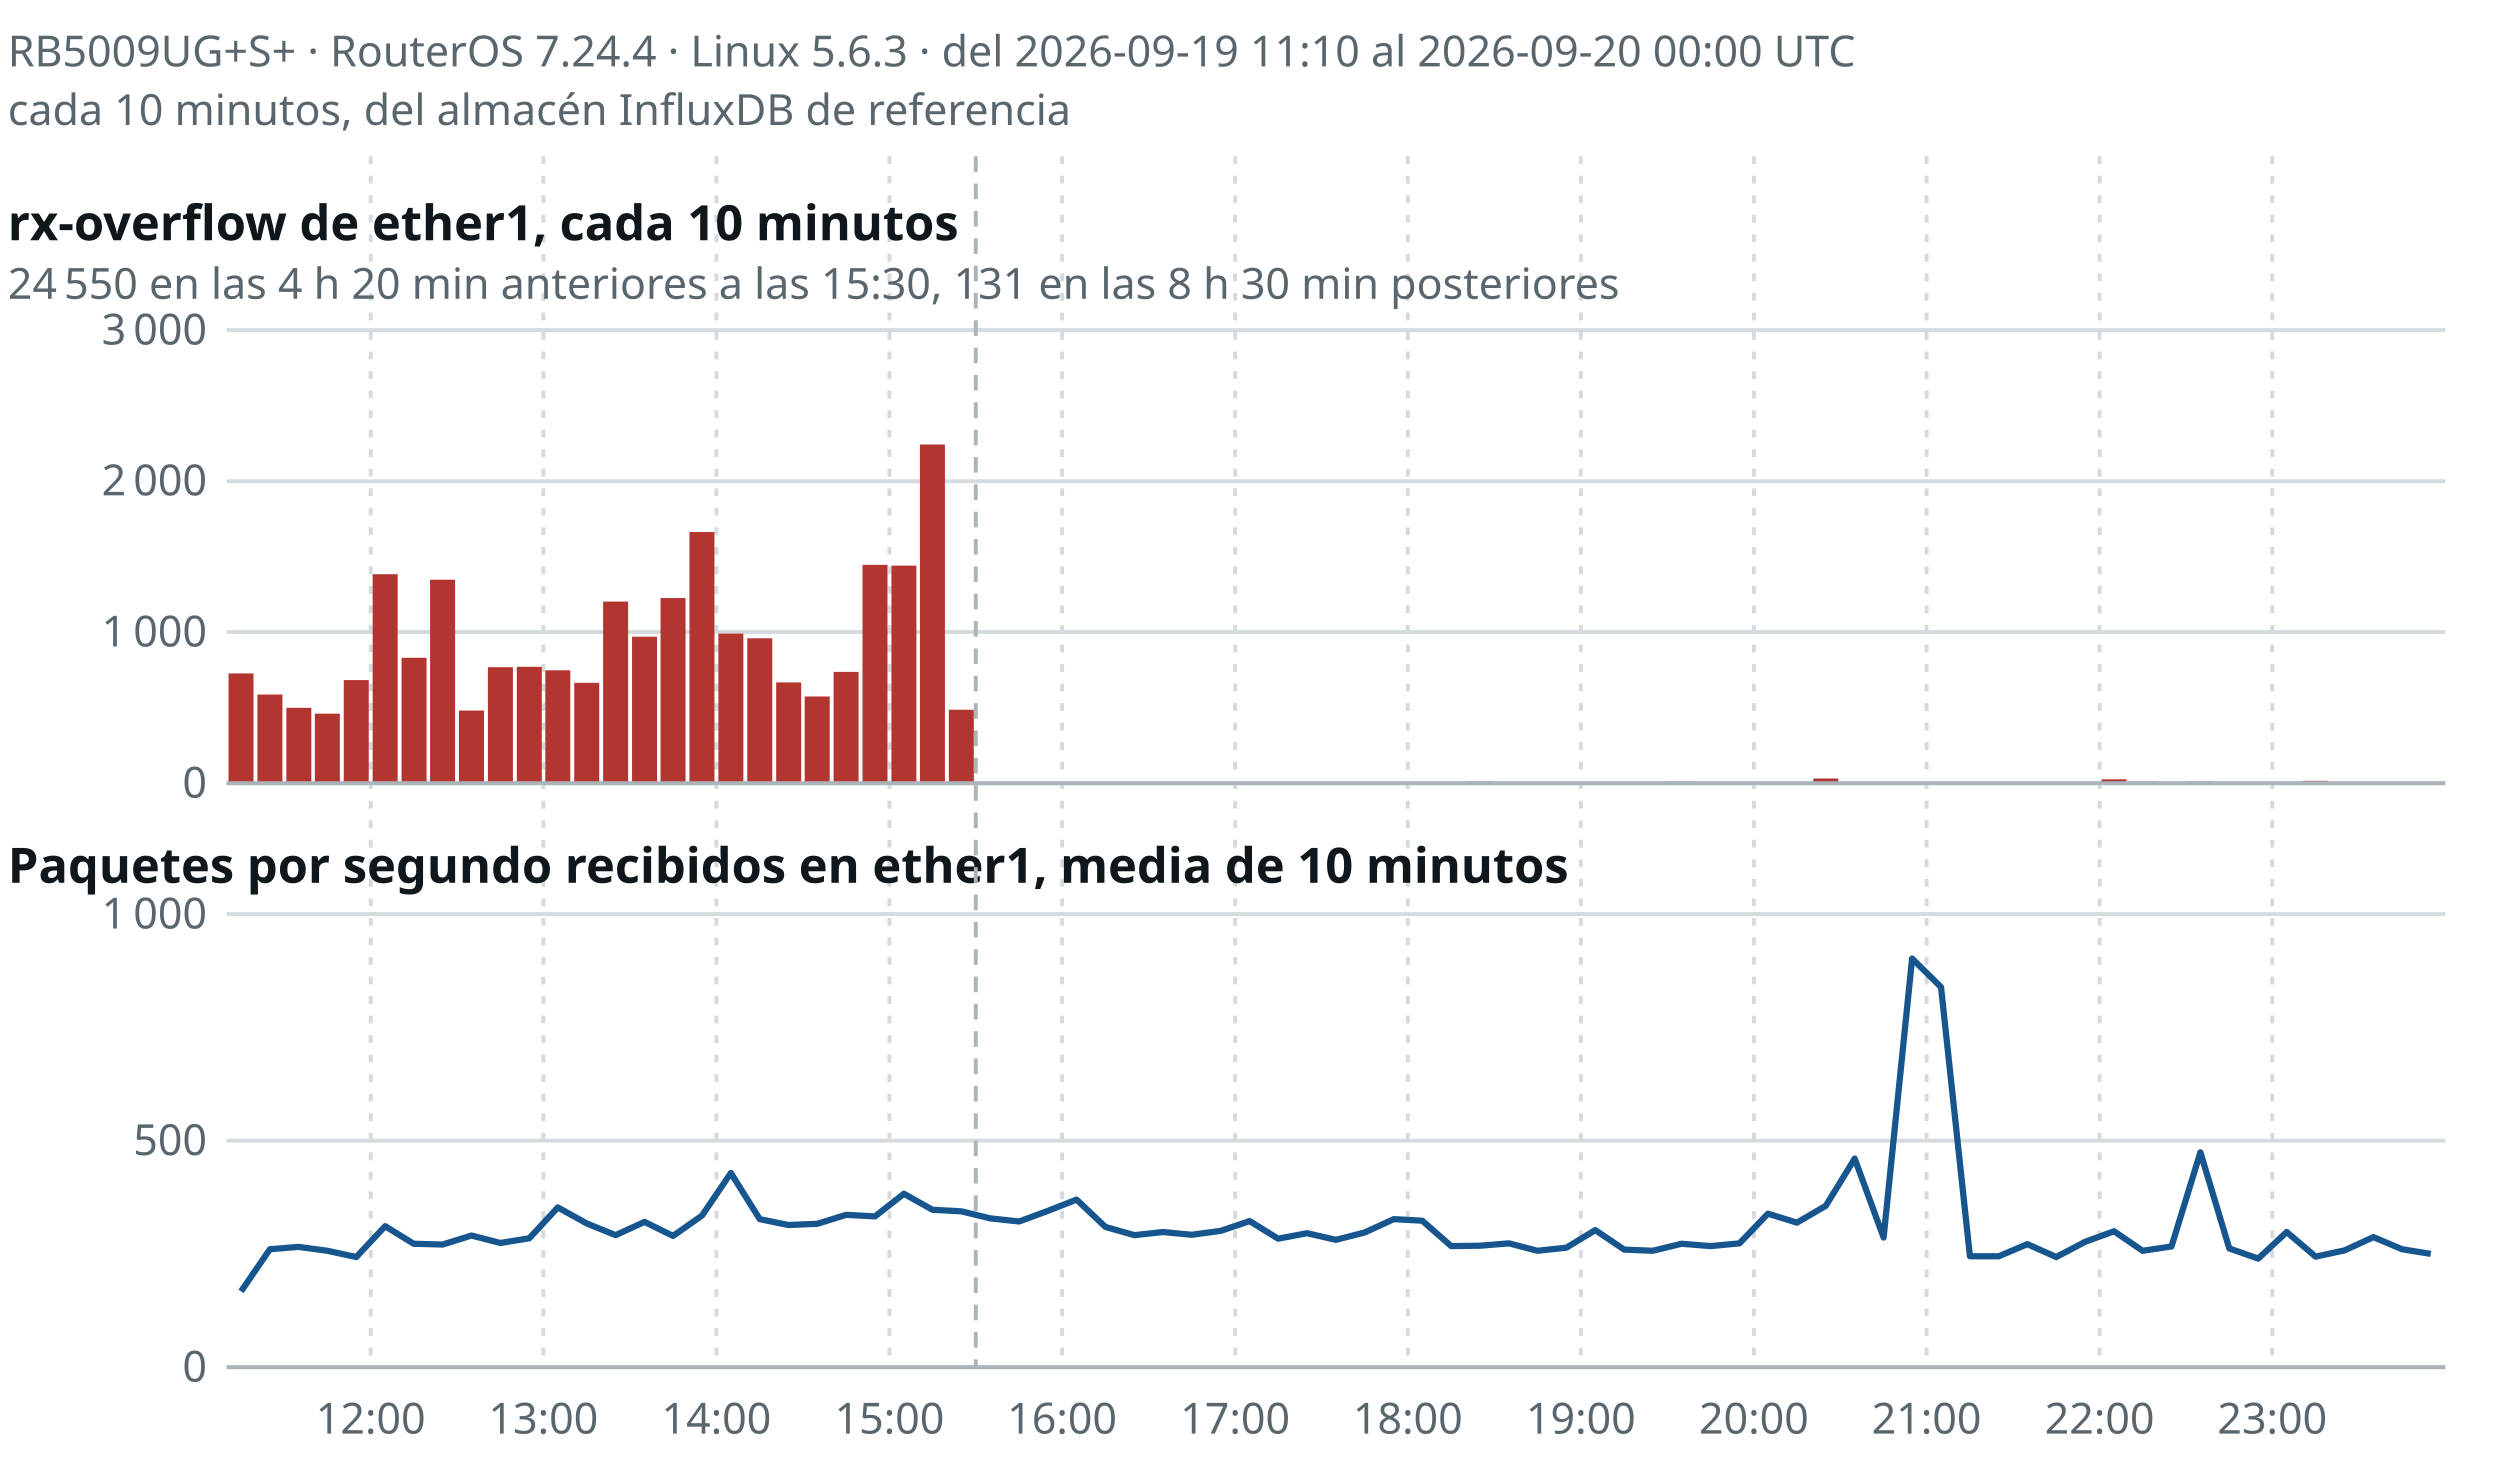
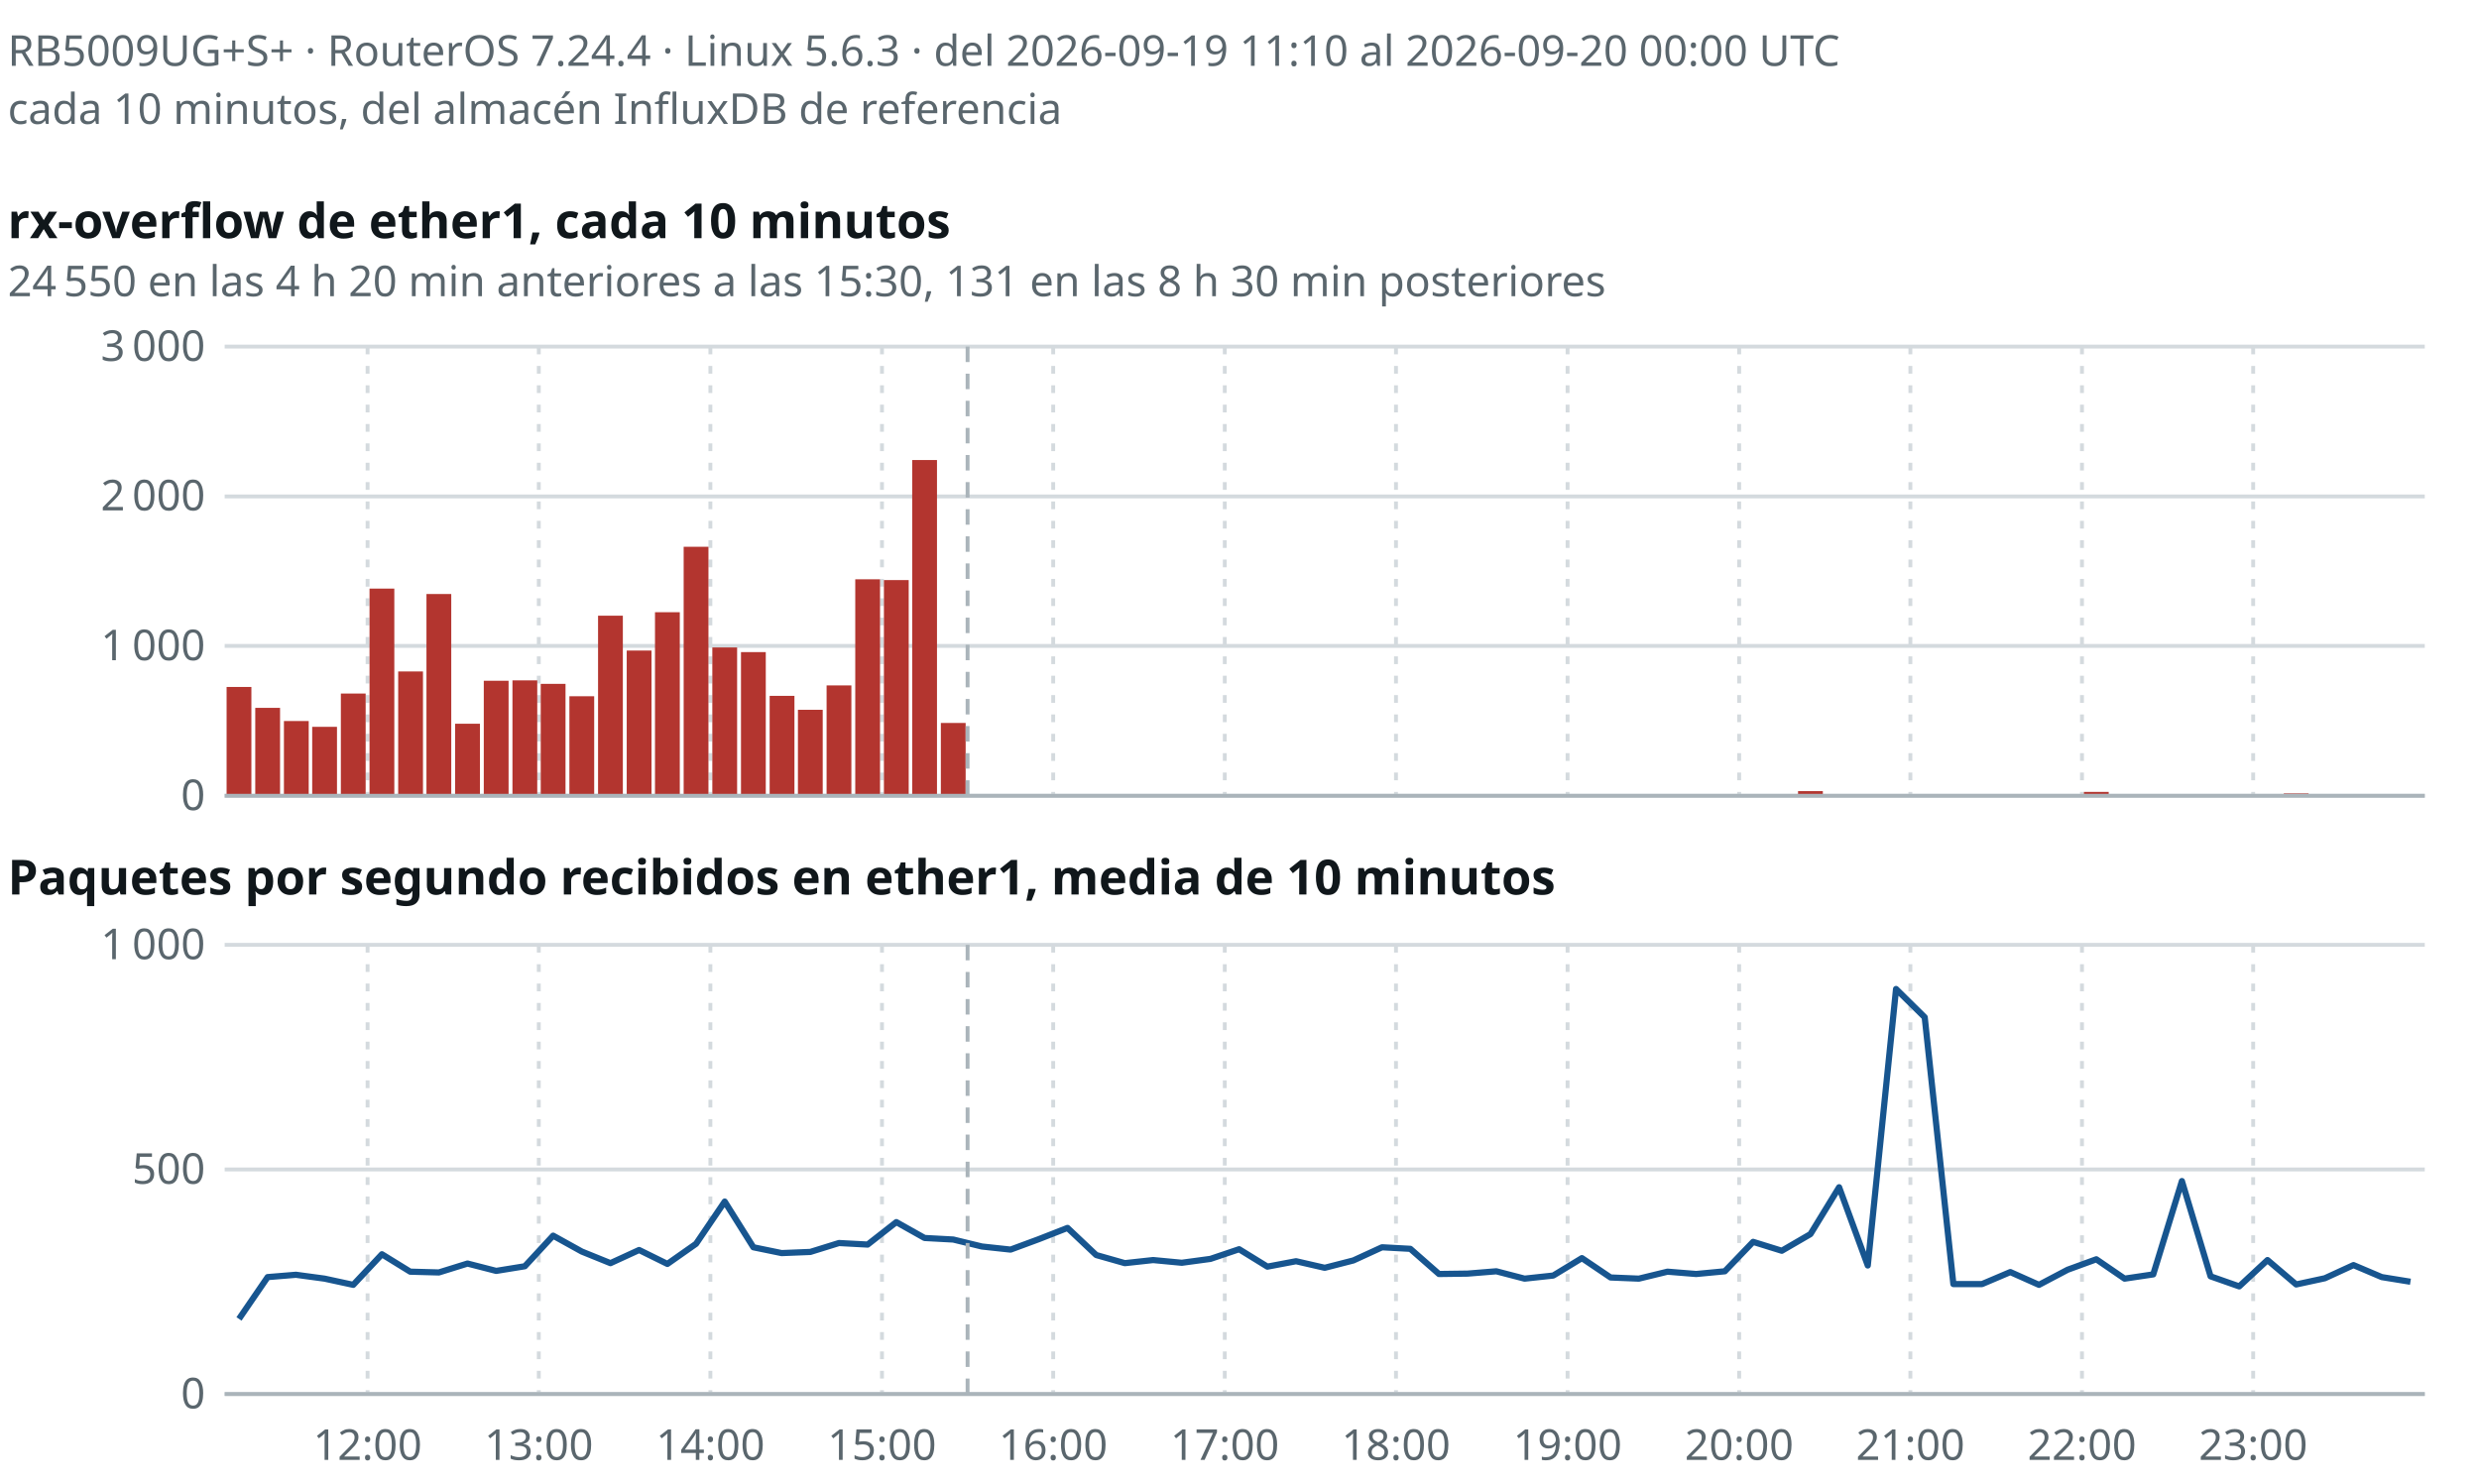
- <svg xmlns="http://www.w3.org/2000/svg" viewBox="0 0 640 373" width="100%" role="img" aria-labelledby="port-overflow-2026-09-19-es-wide-t port-overflow-2026-09-19-es-wide-d">
-   <line x1="58" y1="200.5" x2="626" y2="200.5" stroke="var(--ms-border, #d4dade)" stroke-width="1" />
-   <line x1="58" y1="161.8" x2="626" y2="161.8" stroke="var(--ms-border, #d4dade)" stroke-width="1" />
-   <line x1="58" y1="123.2" x2="626" y2="123.2" stroke="var(--ms-border, #d4dade)" stroke-width="1" />
-   <line x1="58" y1="84.5" x2="626" y2="84.5" stroke="var(--ms-border, #d4dade)" stroke-width="1" />
-   <line x1="58" y1="350" x2="626" y2="350" stroke="var(--ms-border, #d4dade)" stroke-width="1" />
-   <line x1="58" y1="292" x2="626" y2="292" stroke="var(--ms-border, #d4dade)" stroke-width="1" />
-   <line x1="58" y1="234" x2="626" y2="234" stroke="var(--ms-border, #d4dade)" stroke-width="1" />
-   <line x1="94.9" y1="40" x2="94.9" y2="350" stroke="var(--ms-border, #d4dade)" stroke-width="1" stroke-dasharray="2 3" />
-   <line x1="139.1" y1="40" x2="139.1" y2="350" stroke="var(--ms-border, #d4dade)" stroke-width="1" stroke-dasharray="2 3" />
-   <line x1="183.4" y1="40" x2="183.4" y2="350" stroke="var(--ms-border, #d4dade)" stroke-width="1" stroke-dasharray="2 3" />
-   <line x1="227.7" y1="40" x2="227.7" y2="350" stroke="var(--ms-border, #d4dade)" stroke-width="1" stroke-dasharray="2 3" />
-   <line x1="271.9" y1="40" x2="271.9" y2="350" stroke="var(--ms-border, #d4dade)" stroke-width="1" stroke-dasharray="2 3" />
-   <line x1="316.2" y1="40" x2="316.2" y2="350" stroke="var(--ms-border, #d4dade)" stroke-width="1" stroke-dasharray="2 3" />
-   <line x1="360.4" y1="40" x2="360.4" y2="350" stroke="var(--ms-border, #d4dade)" stroke-width="1" stroke-dasharray="2 3" />
-   <line x1="404.7" y1="40" x2="404.7" y2="350" stroke="var(--ms-border, #d4dade)" stroke-width="1" stroke-dasharray="2 3" />
-   <line x1="449" y1="40" x2="449" y2="350" stroke="var(--ms-border, #d4dade)" stroke-width="1" stroke-dasharray="2 3" />
-   <line x1="493.2" y1="40" x2="493.2" y2="350" stroke="var(--ms-border, #d4dade)" stroke-width="1" stroke-dasharray="2 3" />
-   <line x1="537.5" y1="40" x2="537.5" y2="350" stroke="var(--ms-border, #d4dade)" stroke-width="1" stroke-dasharray="2 3" />
-   <line x1="581.7" y1="40" x2="581.7" y2="350" stroke="var(--ms-border, #d4dade)" stroke-width="1" stroke-dasharray="2 3" />
+ <svg xmlns="http://www.w3.org/2000/svg" viewBox="0 0 640 383" width="100%" role="img" aria-labelledby="port-overflow-2026-09-19-es-wide-t port-overflow-2026-09-19-es-wide-d">
+   <line x1="58" y1="205.5" x2="626" y2="205.5" stroke="var(--ms-border, #d4dade)" stroke-width="1" />
+   <line x1="58" y1="166.8" x2="626" y2="166.8" stroke="var(--ms-border, #d4dade)" stroke-width="1" />
+   <line x1="58" y1="128.2" x2="626" y2="128.2" stroke="var(--ms-border, #d4dade)" stroke-width="1" />
+   <line x1="58" y1="89.5" x2="626" y2="89.5" stroke="var(--ms-border, #d4dade)" stroke-width="1" />
+   <line x1="58" y1="360" x2="626" y2="360" stroke="var(--ms-border, #d4dade)" stroke-width="1" />
+   <line x1="58" y1="302" x2="626" y2="302" stroke="var(--ms-border, #d4dade)" stroke-width="1" />
+   <line x1="58" y1="244" x2="626" y2="244" stroke="var(--ms-border, #d4dade)" stroke-width="1" />
+   <line x1="94.9" y1="89.5" x2="94.9" y2="205.5" stroke="var(--ms-border, #d4dade)" stroke-width="1" stroke-dasharray="2 3" />
+   <line x1="94.9" y1="244" x2="94.9" y2="360" stroke="var(--ms-border, #d4dade)" stroke-width="1" stroke-dasharray="2 3" />
+   <line x1="139.1" y1="89.5" x2="139.1" y2="205.5" stroke="var(--ms-border, #d4dade)" stroke-width="1" stroke-dasharray="2 3" />
+   <line x1="139.1" y1="244" x2="139.1" y2="360" stroke="var(--ms-border, #d4dade)" stroke-width="1" stroke-dasharray="2 3" />
+   <line x1="183.4" y1="89.5" x2="183.4" y2="205.5" stroke="var(--ms-border, #d4dade)" stroke-width="1" stroke-dasharray="2 3" />
+   <line x1="183.4" y1="244" x2="183.4" y2="360" stroke="var(--ms-border, #d4dade)" stroke-width="1" stroke-dasharray="2 3" />
+   <line x1="227.7" y1="89.5" x2="227.7" y2="205.5" stroke="var(--ms-border, #d4dade)" stroke-width="1" stroke-dasharray="2 3" />
+   <line x1="227.7" y1="244" x2="227.7" y2="360" stroke="var(--ms-border, #d4dade)" stroke-width="1" stroke-dasharray="2 3" />
+   <line x1="271.9" y1="89.5" x2="271.9" y2="205.5" stroke="var(--ms-border, #d4dade)" stroke-width="1" stroke-dasharray="2 3" />
+   <line x1="271.9" y1="244" x2="271.9" y2="360" stroke="var(--ms-border, #d4dade)" stroke-width="1" stroke-dasharray="2 3" />
+   <line x1="316.2" y1="89.5" x2="316.2" y2="205.5" stroke="var(--ms-border, #d4dade)" stroke-width="1" stroke-dasharray="2 3" />
+   <line x1="316.2" y1="244" x2="316.2" y2="360" stroke="var(--ms-border, #d4dade)" stroke-width="1" stroke-dasharray="2 3" />
+   <line x1="360.4" y1="89.5" x2="360.4" y2="205.5" stroke="var(--ms-border, #d4dade)" stroke-width="1" stroke-dasharray="2 3" />
+   <line x1="360.4" y1="244" x2="360.4" y2="360" stroke="var(--ms-border, #d4dade)" stroke-width="1" stroke-dasharray="2 3" />
+   <line x1="404.7" y1="89.5" x2="404.7" y2="205.5" stroke="var(--ms-border, #d4dade)" stroke-width="1" stroke-dasharray="2 3" />
+   <line x1="404.7" y1="244" x2="404.7" y2="360" stroke="var(--ms-border, #d4dade)" stroke-width="1" stroke-dasharray="2 3" />
+   <line x1="449" y1="89.5" x2="449" y2="205.5" stroke="var(--ms-border, #d4dade)" stroke-width="1" stroke-dasharray="2 3" />
+   <line x1="449" y1="244" x2="449" y2="360" stroke="var(--ms-border, #d4dade)" stroke-width="1" stroke-dasharray="2 3" />
+   <line x1="493.2" y1="89.5" x2="493.2" y2="205.5" stroke="var(--ms-border, #d4dade)" stroke-width="1" stroke-dasharray="2 3" />
+   <line x1="493.2" y1="244" x2="493.2" y2="360" stroke="var(--ms-border, #d4dade)" stroke-width="1" stroke-dasharray="2 3" />
+   <line x1="537.5" y1="89.5" x2="537.5" y2="205.5" stroke="var(--ms-border, #d4dade)" stroke-width="1" stroke-dasharray="2 3" />
+   <line x1="537.5" y1="244" x2="537.5" y2="360" stroke="var(--ms-border, #d4dade)" stroke-width="1" stroke-dasharray="2 3" />
+   <line x1="581.7" y1="89.5" x2="581.7" y2="205.5" stroke="var(--ms-border, #d4dade)" stroke-width="1" stroke-dasharray="2 3" />
+   <line x1="581.7" y1="244" x2="581.7" y2="360" stroke="var(--ms-border, #d4dade)" stroke-width="1" stroke-dasharray="2 3" />
  <text x="2" y="17" font-family="ui-sans-serif,system-ui,sans-serif" font-size="11" fill="var(--ms-muted, #5a666d)">RB5009UG+S+ · RouterOS 7.24.4 · Linux 5.6.3 · del 2026-09-19 11:10 al 2026-09-20 00:00 UTC</text>
  <text x="2" y="32" font-family="ui-sans-serif,system-ui,sans-serif" font-size="11" fill="var(--ms-muted, #5a666d)">cada 10 minutos, del almacén InfluxDB de referencia</text>
  <text x="2" y="61.5" font-family="ui-sans-serif,system-ui,sans-serif" font-size="12.5" font-weight="600" fill="var(--ms-heading, #10171b)">rx-overflow de ether1, cada 10 minutos</text>
  <text x="2" y="76.5" font-family="ui-sans-serif,system-ui,sans-serif" font-size="11" fill="var(--ms-muted, #5a666d)">24 550 en las 4 h 20 min anteriores a las 15:30, 131 en las 8 h 30 min posteriores</text>
-   <text x="53" y="204.2" text-anchor="end" font-family="ui-sans-serif,system-ui,sans-serif" font-size="11" fill="var(--ms-muted, #5a666d)">0</text>
-   <text x="53" y="165.5" text-anchor="end" font-family="ui-sans-serif,system-ui,sans-serif" font-size="11" fill="var(--ms-muted, #5a666d)">1 000</text>
-   <text x="53" y="126.8" text-anchor="end" font-family="ui-sans-serif,system-ui,sans-serif" font-size="11" fill="var(--ms-muted, #5a666d)">2 000</text>
-   <text x="53" y="88.2" text-anchor="end" font-family="ui-sans-serif,system-ui,sans-serif" font-size="11" fill="var(--ms-muted, #5a666d)">3 000</text>
-   <rect x="58.5" y="172.4" width="6.4" height="28.1" fill="var(--ms-status-bad, #b3352f)" />
-   <rect x="65.9" y="177.8" width="6.4" height="22.7" fill="var(--ms-status-bad, #b3352f)" />
-   <rect x="73.3" y="181.2" width="6.4" height="19.3" fill="var(--ms-status-bad, #b3352f)" />
-   <rect x="80.6" y="182.7" width="6.4" height="17.8" fill="var(--ms-status-bad, #b3352f)" />
-   <rect x="88" y="174.1" width="6.4" height="26.4" fill="var(--ms-status-bad, #b3352f)" />
-   <rect x="95.4" y="147" width="6.4" height="53.5" fill="var(--ms-status-bad, #b3352f)" />
-   <rect x="102.8" y="168.4" width="6.4" height="32.1" fill="var(--ms-status-bad, #b3352f)" />
-   <rect x="110.1" y="148.4" width="6.4" height="52.1" fill="var(--ms-status-bad, #b3352f)" />
-   <rect x="117.5" y="181.9" width="6.4" height="18.6" fill="var(--ms-status-bad, #b3352f)" />
-   <rect x="124.9" y="170.8" width="6.4" height="29.7" fill="var(--ms-status-bad, #b3352f)" />
-   <rect x="132.3" y="170.7" width="6.4" height="29.8" fill="var(--ms-status-bad, #b3352f)" />
-   <rect x="139.6" y="171.6" width="6.4" height="28.9" fill="var(--ms-status-bad, #b3352f)" />
-   <rect x="147" y="174.8" width="6.4" height="25.7" fill="var(--ms-status-bad, #b3352f)" />
-   <rect x="154.4" y="154" width="6.4" height="46.5" fill="var(--ms-status-bad, #b3352f)" />
-   <rect x="161.8" y="163" width="6.4" height="37.5" fill="var(--ms-status-bad, #b3352f)" />
-   <rect x="169.1" y="153.1" width="6.4" height="47.4" fill="var(--ms-status-bad, #b3352f)" />
-   <rect x="176.5" y="136.2" width="6.4" height="64.3" fill="var(--ms-status-bad, #b3352f)" />
-   <rect x="183.9" y="162.2" width="6.4" height="38.3" fill="var(--ms-status-bad, #b3352f)" />
-   <rect x="191.3" y="163.4" width="6.4" height="37.1" fill="var(--ms-status-bad, #b3352f)" />
-   <rect x="198.7" y="174.7" width="6.4" height="25.8" fill="var(--ms-status-bad, #b3352f)" />
-   <rect x="206" y="178.3" width="6.4" height="22.2" fill="var(--ms-status-bad, #b3352f)" />
-   <rect x="213.4" y="172" width="6.4" height="28.5" fill="var(--ms-status-bad, #b3352f)" />
-   <rect x="220.8" y="144.6" width="6.4" height="55.9" fill="var(--ms-status-bad, #b3352f)" />
-   <rect x="228.2" y="144.8" width="6.4" height="55.7" fill="var(--ms-status-bad, #b3352f)" />
-   <rect x="235.5" y="113.8" width="6.4" height="86.7" fill="var(--ms-status-bad, #b3352f)" />
-   <rect x="242.9" y="181.7" width="6.4" height="18.8" fill="var(--ms-status-bad, #b3352f)" />
-   <rect x="338.8" y="200.4" width="6.4" height="0.1" fill="var(--ms-status-bad, #b3352f)" />
-   <rect x="375.7" y="200.1" width="6.4" height="0.4" fill="var(--ms-status-bad, #b3352f)" />
-   <rect x="427.3" y="200.1" width="6.4" height="0.4" fill="var(--ms-status-bad, #b3352f)" />
-   <rect x="464.2" y="199.3" width="6.4" height="1.2" fill="var(--ms-status-bad, #b3352f)" />
-   <rect x="493.7" y="200.4" width="6.4" height="0.1" fill="var(--ms-status-bad, #b3352f)" />
-   <rect x="523.2" y="200.2" width="6.4" height="0.3" fill="var(--ms-status-bad, #b3352f)" />
-   <rect x="538" y="199.5" width="6.4" height="1" fill="var(--ms-status-bad, #b3352f)" />
-   <rect x="545.4" y="200.1" width="6.4" height="0.4" fill="var(--ms-status-bad, #b3352f)" />
-   <rect x="560.1" y="200.1" width="6.4" height="0.4" fill="var(--ms-status-bad, #b3352f)" />
-   <rect x="582.2" y="200.2" width="6.4" height="0.3" fill="var(--ms-status-bad, #b3352f)" />
-   <rect x="589.6" y="199.9" width="6.4" height="0.6" fill="var(--ms-status-bad, #b3352f)" />
-   <line x1="58" y1="200.5" x2="626" y2="200.5" stroke="var(--ms-border-strong, #aab4ba)" stroke-width="1" />
-   <text x="2" y="226" font-family="ui-sans-serif,system-ui,sans-serif" font-size="12.5" font-weight="600" fill="var(--ms-heading, #10171b)">Paquetes por segundo recibidos en ether1, media de 10 minutos</text>
-   <text x="53" y="353.7" text-anchor="end" font-family="ui-sans-serif,system-ui,sans-serif" font-size="11" fill="var(--ms-muted, #5a666d)">0</text>
-   <text x="53" y="295.7" text-anchor="end" font-family="ui-sans-serif,system-ui,sans-serif" font-size="11" fill="var(--ms-muted, #5a666d)">500</text>
-   <text x="53" y="237.7" text-anchor="end" font-family="ui-sans-serif,system-ui,sans-serif" font-size="11" fill="var(--ms-muted, #5a666d)">1 000</text>
-   <path d="M61.7 330.6L69.1 319.8L76.4 319.2L83.8 320.2L91.2 321.8L98.6 313.9L105.9 318.4L113.3 318.6L120.7 316.3L128.1 318.2L135.5 317L142.8 309.1L150.2 313.2L157.6 316.2L165 312.8L172.3 316.4L179.7 311.2L187.1 300.3L194.5 312.1L201.8 313.6L209.2 313.3L216.6 311L224 311.4L231.4 305.6L238.7 309.7L246.1 310.1L253.5 311.9L260.9 312.7L268.2 310L275.6 307.1L283 314.1L290.4 316.2L297.7 315.4L305.1 316.1L312.5 315.1L319.9 312.6L327.2 317.1L334.6 315.7L342 317.4L349.4 315.5L356.8 312.1L364.1 312.5L371.5 319L378.9 318.9L386.3 318.3L393.6 320.2L401 319.4L408.4 314.9L415.8 319.9L423.1 320.2L430.5 318.4L437.9 319L445.3 318.3L452.6 310.7L460 313L467.4 308.7L474.8 296.6L482.2 316.8L489.5 245.4L496.9 252.7L504.3 321.6L511.7 321.6L519 318.5L526.4 321.8L533.8 317.9L541.2 315.2L548.5 320.2L555.9 319.1L563.3 295L570.7 319.6L578.1 322.2L585.4 315.4L592.8 321.7L600.2 320.1L607.6 316.7L614.9 319.8L622.3 321" fill="none" stroke="var(--ms-info, #17558f)" stroke-width="1.6" stroke-linejoin="round" />
-   <line x1="58" y1="350" x2="626" y2="350" stroke="var(--ms-border-strong, #aab4ba)" stroke-width="1" />
-   <line x1="249.8" y1="40" x2="249.8" y2="350" stroke="var(--ms-border-strong, #aab4ba)" stroke-width="1" stroke-dasharray="4 3" />
-   <text x="94.9" y="367" text-anchor="middle" font-family="ui-sans-serif,system-ui,sans-serif" font-size="11" fill="var(--ms-muted, #5a666d)">12:00</text>
-   <text x="139.1" y="367" text-anchor="middle" font-family="ui-sans-serif,system-ui,sans-serif" font-size="11" fill="var(--ms-muted, #5a666d)">13:00</text>
-   <text x="183.4" y="367" text-anchor="middle" font-family="ui-sans-serif,system-ui,sans-serif" font-size="11" fill="var(--ms-muted, #5a666d)">14:00</text>
-   <text x="227.7" y="367" text-anchor="middle" font-family="ui-sans-serif,system-ui,sans-serif" font-size="11" fill="var(--ms-muted, #5a666d)">15:00</text>
-   <text x="271.9" y="367" text-anchor="middle" font-family="ui-sans-serif,system-ui,sans-serif" font-size="11" fill="var(--ms-muted, #5a666d)">16:00</text>
-   <text x="316.2" y="367" text-anchor="middle" font-family="ui-sans-serif,system-ui,sans-serif" font-size="11" fill="var(--ms-muted, #5a666d)">17:00</text>
-   <text x="360.4" y="367" text-anchor="middle" font-family="ui-sans-serif,system-ui,sans-serif" font-size="11" fill="var(--ms-muted, #5a666d)">18:00</text>
-   <text x="404.7" y="367" text-anchor="middle" font-family="ui-sans-serif,system-ui,sans-serif" font-size="11" fill="var(--ms-muted, #5a666d)">19:00</text>
-   <text x="449" y="367" text-anchor="middle" font-family="ui-sans-serif,system-ui,sans-serif" font-size="11" fill="var(--ms-muted, #5a666d)">20:00</text>
-   <text x="493.2" y="367" text-anchor="middle" font-family="ui-sans-serif,system-ui,sans-serif" font-size="11" fill="var(--ms-muted, #5a666d)">21:00</text>
-   <text x="537.5" y="367" text-anchor="middle" font-family="ui-sans-serif,system-ui,sans-serif" font-size="11" fill="var(--ms-muted, #5a666d)">22:00</text>
-   <text x="581.7" y="367" text-anchor="middle" font-family="ui-sans-serif,system-ui,sans-serif" font-size="11" fill="var(--ms-muted, #5a666d)">23:00</text>
+   <text x="53" y="209.2" text-anchor="end" font-family="ui-sans-serif,system-ui,sans-serif" font-size="11" fill="var(--ms-muted, #5a666d)">0</text>
+   <text x="53" y="170.5" text-anchor="end" font-family="ui-sans-serif,system-ui,sans-serif" font-size="11" fill="var(--ms-muted, #5a666d)">1 000</text>
+   <text x="53" y="131.8" text-anchor="end" font-family="ui-sans-serif,system-ui,sans-serif" font-size="11" fill="var(--ms-muted, #5a666d)">2 000</text>
+   <text x="53" y="93.2" text-anchor="end" font-family="ui-sans-serif,system-ui,sans-serif" font-size="11" fill="var(--ms-muted, #5a666d)">3 000</text>
+   <rect x="58.5" y="177.4" width="6.4" height="28.1" fill="var(--ms-status-bad, #b3352f)" />
+   <rect x="65.9" y="182.8" width="6.4" height="22.7" fill="var(--ms-status-bad, #b3352f)" />
+   <rect x="73.3" y="186.2" width="6.4" height="19.3" fill="var(--ms-status-bad, #b3352f)" />
+   <rect x="80.6" y="187.7" width="6.4" height="17.8" fill="var(--ms-status-bad, #b3352f)" />
+   <rect x="88" y="179.1" width="6.4" height="26.4" fill="var(--ms-status-bad, #b3352f)" />
+   <rect x="95.4" y="152" width="6.4" height="53.5" fill="var(--ms-status-bad, #b3352f)" />
+   <rect x="102.8" y="173.4" width="6.4" height="32.1" fill="var(--ms-status-bad, #b3352f)" />
+   <rect x="110.1" y="153.4" width="6.4" height="52.1" fill="var(--ms-status-bad, #b3352f)" />
+   <rect x="117.5" y="186.9" width="6.4" height="18.6" fill="var(--ms-status-bad, #b3352f)" />
+   <rect x="124.9" y="175.8" width="6.4" height="29.7" fill="var(--ms-status-bad, #b3352f)" />
+   <rect x="132.3" y="175.7" width="6.4" height="29.8" fill="var(--ms-status-bad, #b3352f)" />
+   <rect x="139.6" y="176.6" width="6.4" height="28.9" fill="var(--ms-status-bad, #b3352f)" />
+   <rect x="147" y="179.8" width="6.4" height="25.7" fill="var(--ms-status-bad, #b3352f)" />
+   <rect x="154.4" y="159" width="6.4" height="46.5" fill="var(--ms-status-bad, #b3352f)" />
+   <rect x="161.8" y="168" width="6.4" height="37.5" fill="var(--ms-status-bad, #b3352f)" />
+   <rect x="169.1" y="158.1" width="6.4" height="47.4" fill="var(--ms-status-bad, #b3352f)" />
+   <rect x="176.5" y="141.2" width="6.4" height="64.3" fill="var(--ms-status-bad, #b3352f)" />
+   <rect x="183.9" y="167.2" width="6.4" height="38.3" fill="var(--ms-status-bad, #b3352f)" />
+   <rect x="191.3" y="168.4" width="6.4" height="37.1" fill="var(--ms-status-bad, #b3352f)" />
+   <rect x="198.7" y="179.7" width="6.4" height="25.8" fill="var(--ms-status-bad, #b3352f)" />
+   <rect x="206" y="183.3" width="6.4" height="22.2" fill="var(--ms-status-bad, #b3352f)" />
+   <rect x="213.4" y="177" width="6.4" height="28.5" fill="var(--ms-status-bad, #b3352f)" />
+   <rect x="220.8" y="149.6" width="6.4" height="55.9" fill="var(--ms-status-bad, #b3352f)" />
+   <rect x="228.2" y="149.8" width="6.4" height="55.7" fill="var(--ms-status-bad, #b3352f)" />
+   <rect x="235.5" y="118.8" width="6.4" height="86.7" fill="var(--ms-status-bad, #b3352f)" />
+   <rect x="242.9" y="186.7" width="6.4" height="18.8" fill="var(--ms-status-bad, #b3352f)" />
+   <rect x="338.8" y="205.4" width="6.4" height="0.1" fill="var(--ms-status-bad, #b3352f)" />
+   <rect x="375.7" y="205.1" width="6.4" height="0.4" fill="var(--ms-status-bad, #b3352f)" />
+   <rect x="427.3" y="205.1" width="6.4" height="0.4" fill="var(--ms-status-bad, #b3352f)" />
+   <rect x="464.2" y="204.3" width="6.4" height="1.2" fill="var(--ms-status-bad, #b3352f)" />
+   <rect x="493.7" y="205.4" width="6.4" height="0.1" fill="var(--ms-status-bad, #b3352f)" />
+   <rect x="523.2" y="205.2" width="6.4" height="0.3" fill="var(--ms-status-bad, #b3352f)" />
+   <rect x="538" y="204.5" width="6.4" height="1" fill="var(--ms-status-bad, #b3352f)" />
+   <rect x="545.4" y="205.1" width="6.4" height="0.4" fill="var(--ms-status-bad, #b3352f)" />
+   <rect x="560.1" y="205.1" width="6.4" height="0.4" fill="var(--ms-status-bad, #b3352f)" />
+   <rect x="582.2" y="205.2" width="6.4" height="0.3" fill="var(--ms-status-bad, #b3352f)" />
+   <rect x="589.6" y="204.9" width="6.4" height="0.6" fill="var(--ms-status-bad, #b3352f)" />
+   <line x1="58" y1="205.5" x2="626" y2="205.5" stroke="var(--ms-border-strong, #aab4ba)" stroke-width="1" />
+   <text x="2" y="231" font-family="ui-sans-serif,system-ui,sans-serif" font-size="12.5" font-weight="600" fill="var(--ms-heading, #10171b)">Paquetes por segundo recibidos en ether1, media de 10 minutos</text>
+   <text x="53" y="363.7" text-anchor="end" font-family="ui-sans-serif,system-ui,sans-serif" font-size="11" fill="var(--ms-muted, #5a666d)">0</text>
+   <text x="53" y="305.7" text-anchor="end" font-family="ui-sans-serif,system-ui,sans-serif" font-size="11" fill="var(--ms-muted, #5a666d)">500</text>
+   <text x="53" y="247.7" text-anchor="end" font-family="ui-sans-serif,system-ui,sans-serif" font-size="11" fill="var(--ms-muted, #5a666d)">1 000</text>
+   <path d="M61.7 340.6L69.1 329.8L76.4 329.2L83.8 330.2L91.2 331.8L98.6 323.9L105.9 328.4L113.3 328.6L120.7 326.3L128.1 328.2L135.5 327L142.8 319.1L150.2 323.2L157.6 326.2L165 322.8L172.3 326.4L179.7 321.2L187.1 310.3L194.5 322.1L201.8 323.6L209.2 323.3L216.6 321L224 321.4L231.4 315.6L238.7 319.7L246.1 320.1L253.5 321.9L260.9 322.7L268.2 320L275.6 317.1L283 324.1L290.4 326.2L297.7 325.4L305.1 326.1L312.5 325.1L319.9 322.6L327.2 327.1L334.6 325.7L342 327.4L349.4 325.5L356.8 322.1L364.1 322.5L371.5 329L378.9 328.9L386.3 328.3L393.6 330.2L401 329.4L408.4 324.9L415.8 329.9L423.1 330.2L430.5 328.4L437.9 329L445.3 328.3L452.6 320.7L460 323L467.4 318.7L474.8 306.6L482.2 326.8L489.5 255.4L496.9 262.7L504.3 331.6L511.7 331.6L519 328.5L526.4 331.8L533.8 327.9L541.2 325.2L548.5 330.2L555.9 329.1L563.3 305L570.7 329.6L578.1 332.2L585.4 325.4L592.8 331.7L600.2 330.1L607.6 326.7L614.9 329.8L622.3 331" fill="none" stroke="var(--ms-info, #17558f)" stroke-width="1.6" stroke-linejoin="round" />
+   <line x1="58" y1="360" x2="626" y2="360" stroke="var(--ms-border-strong, #aab4ba)" stroke-width="1" />
+   <line x1="249.8" y1="89.5" x2="249.8" y2="205.5" stroke="var(--ms-border-strong, #aab4ba)" stroke-width="1" stroke-dasharray="4 3" />
+   <line x1="249.8" y1="244" x2="249.8" y2="360" stroke="var(--ms-border-strong, #aab4ba)" stroke-width="1" stroke-dasharray="4 3" />
+   <text x="94.9" y="377" text-anchor="middle" font-family="ui-sans-serif,system-ui,sans-serif" font-size="11" fill="var(--ms-muted, #5a666d)">12:00</text>
+   <text x="139.1" y="377" text-anchor="middle" font-family="ui-sans-serif,system-ui,sans-serif" font-size="11" fill="var(--ms-muted, #5a666d)">13:00</text>
+   <text x="183.4" y="377" text-anchor="middle" font-family="ui-sans-serif,system-ui,sans-serif" font-size="11" fill="var(--ms-muted, #5a666d)">14:00</text>
+   <text x="227.7" y="377" text-anchor="middle" font-family="ui-sans-serif,system-ui,sans-serif" font-size="11" fill="var(--ms-muted, #5a666d)">15:00</text>
+   <text x="271.9" y="377" text-anchor="middle" font-family="ui-sans-serif,system-ui,sans-serif" font-size="11" fill="var(--ms-muted, #5a666d)">16:00</text>
+   <text x="316.2" y="377" text-anchor="middle" font-family="ui-sans-serif,system-ui,sans-serif" font-size="11" fill="var(--ms-muted, #5a666d)">17:00</text>
+   <text x="360.4" y="377" text-anchor="middle" font-family="ui-sans-serif,system-ui,sans-serif" font-size="11" fill="var(--ms-muted, #5a666d)">18:00</text>
+   <text x="404.7" y="377" text-anchor="middle" font-family="ui-sans-serif,system-ui,sans-serif" font-size="11" fill="var(--ms-muted, #5a666d)">19:00</text>
+   <text x="449" y="377" text-anchor="middle" font-family="ui-sans-serif,system-ui,sans-serif" font-size="11" fill="var(--ms-muted, #5a666d)">20:00</text>
+   <text x="493.2" y="377" text-anchor="middle" font-family="ui-sans-serif,system-ui,sans-serif" font-size="11" fill="var(--ms-muted, #5a666d)">21:00</text>
+   <text x="537.5" y="377" text-anchor="middle" font-family="ui-sans-serif,system-ui,sans-serif" font-size="11" fill="var(--ms-muted, #5a666d)">22:00</text>
+   <text x="581.7" y="377" text-anchor="middle" font-family="ui-sans-serif,system-ui,sans-serif" font-size="11" fill="var(--ms-muted, #5a666d)">23:00</text>
</svg>
